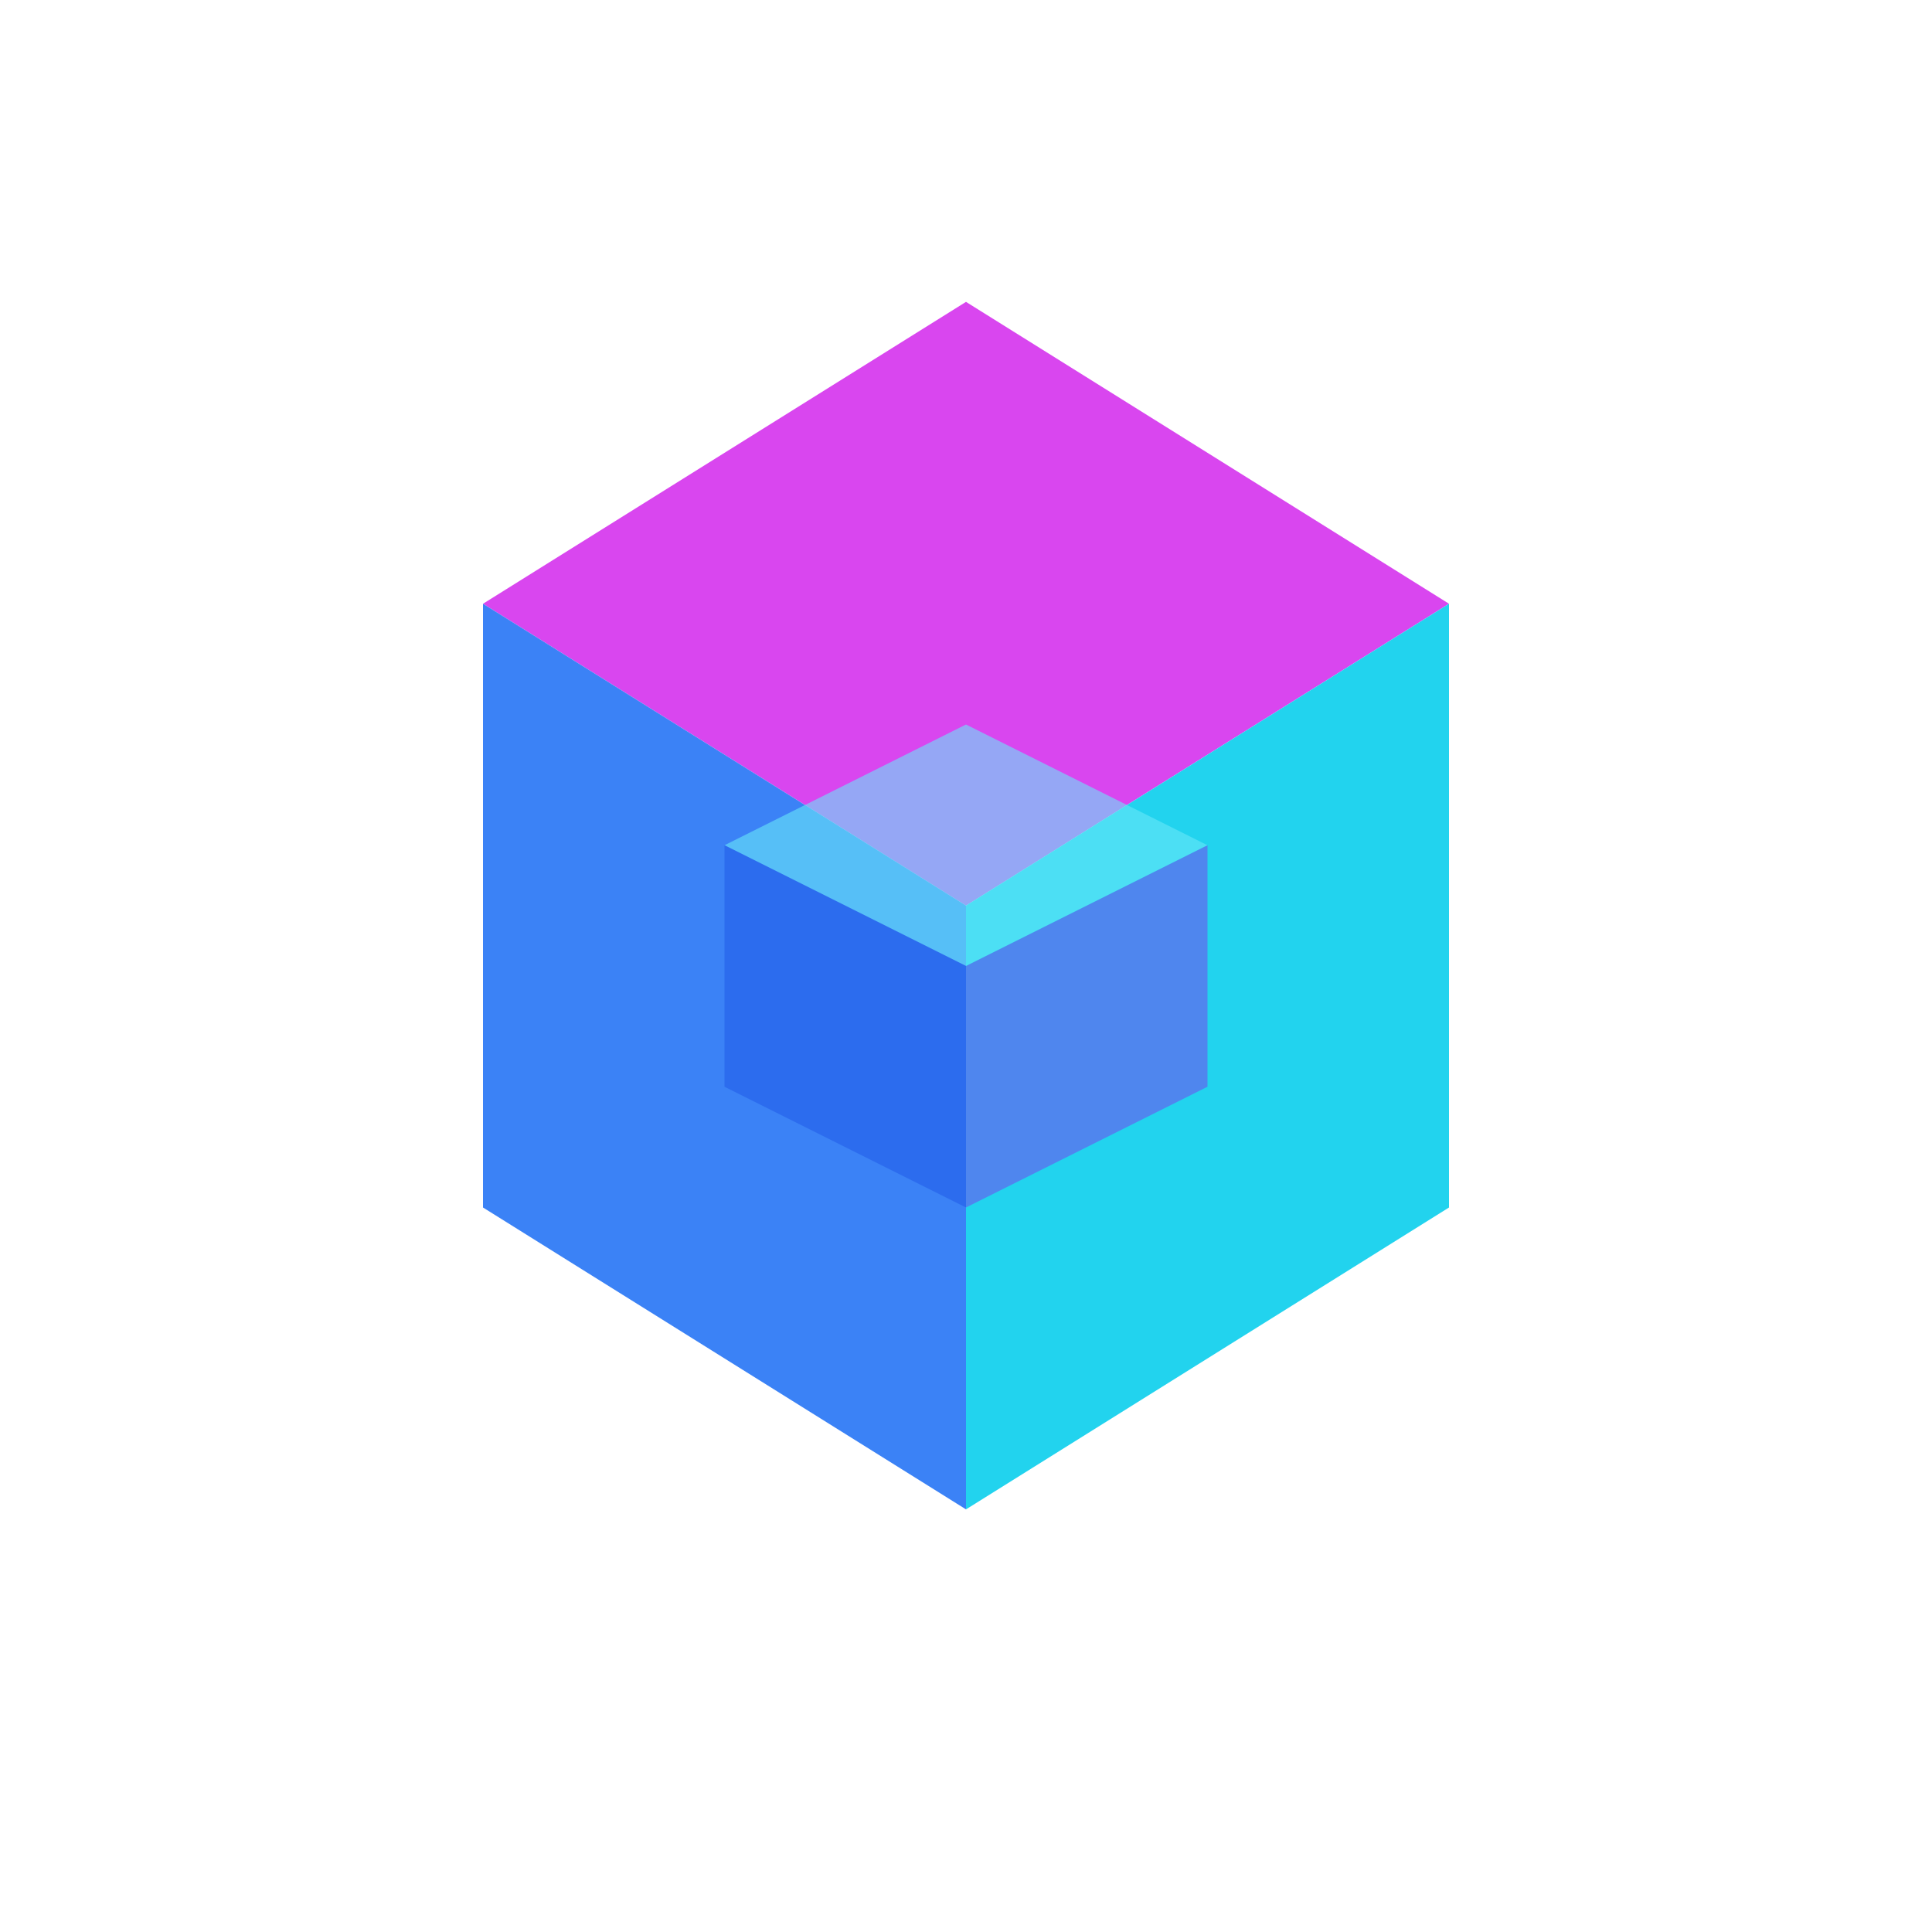
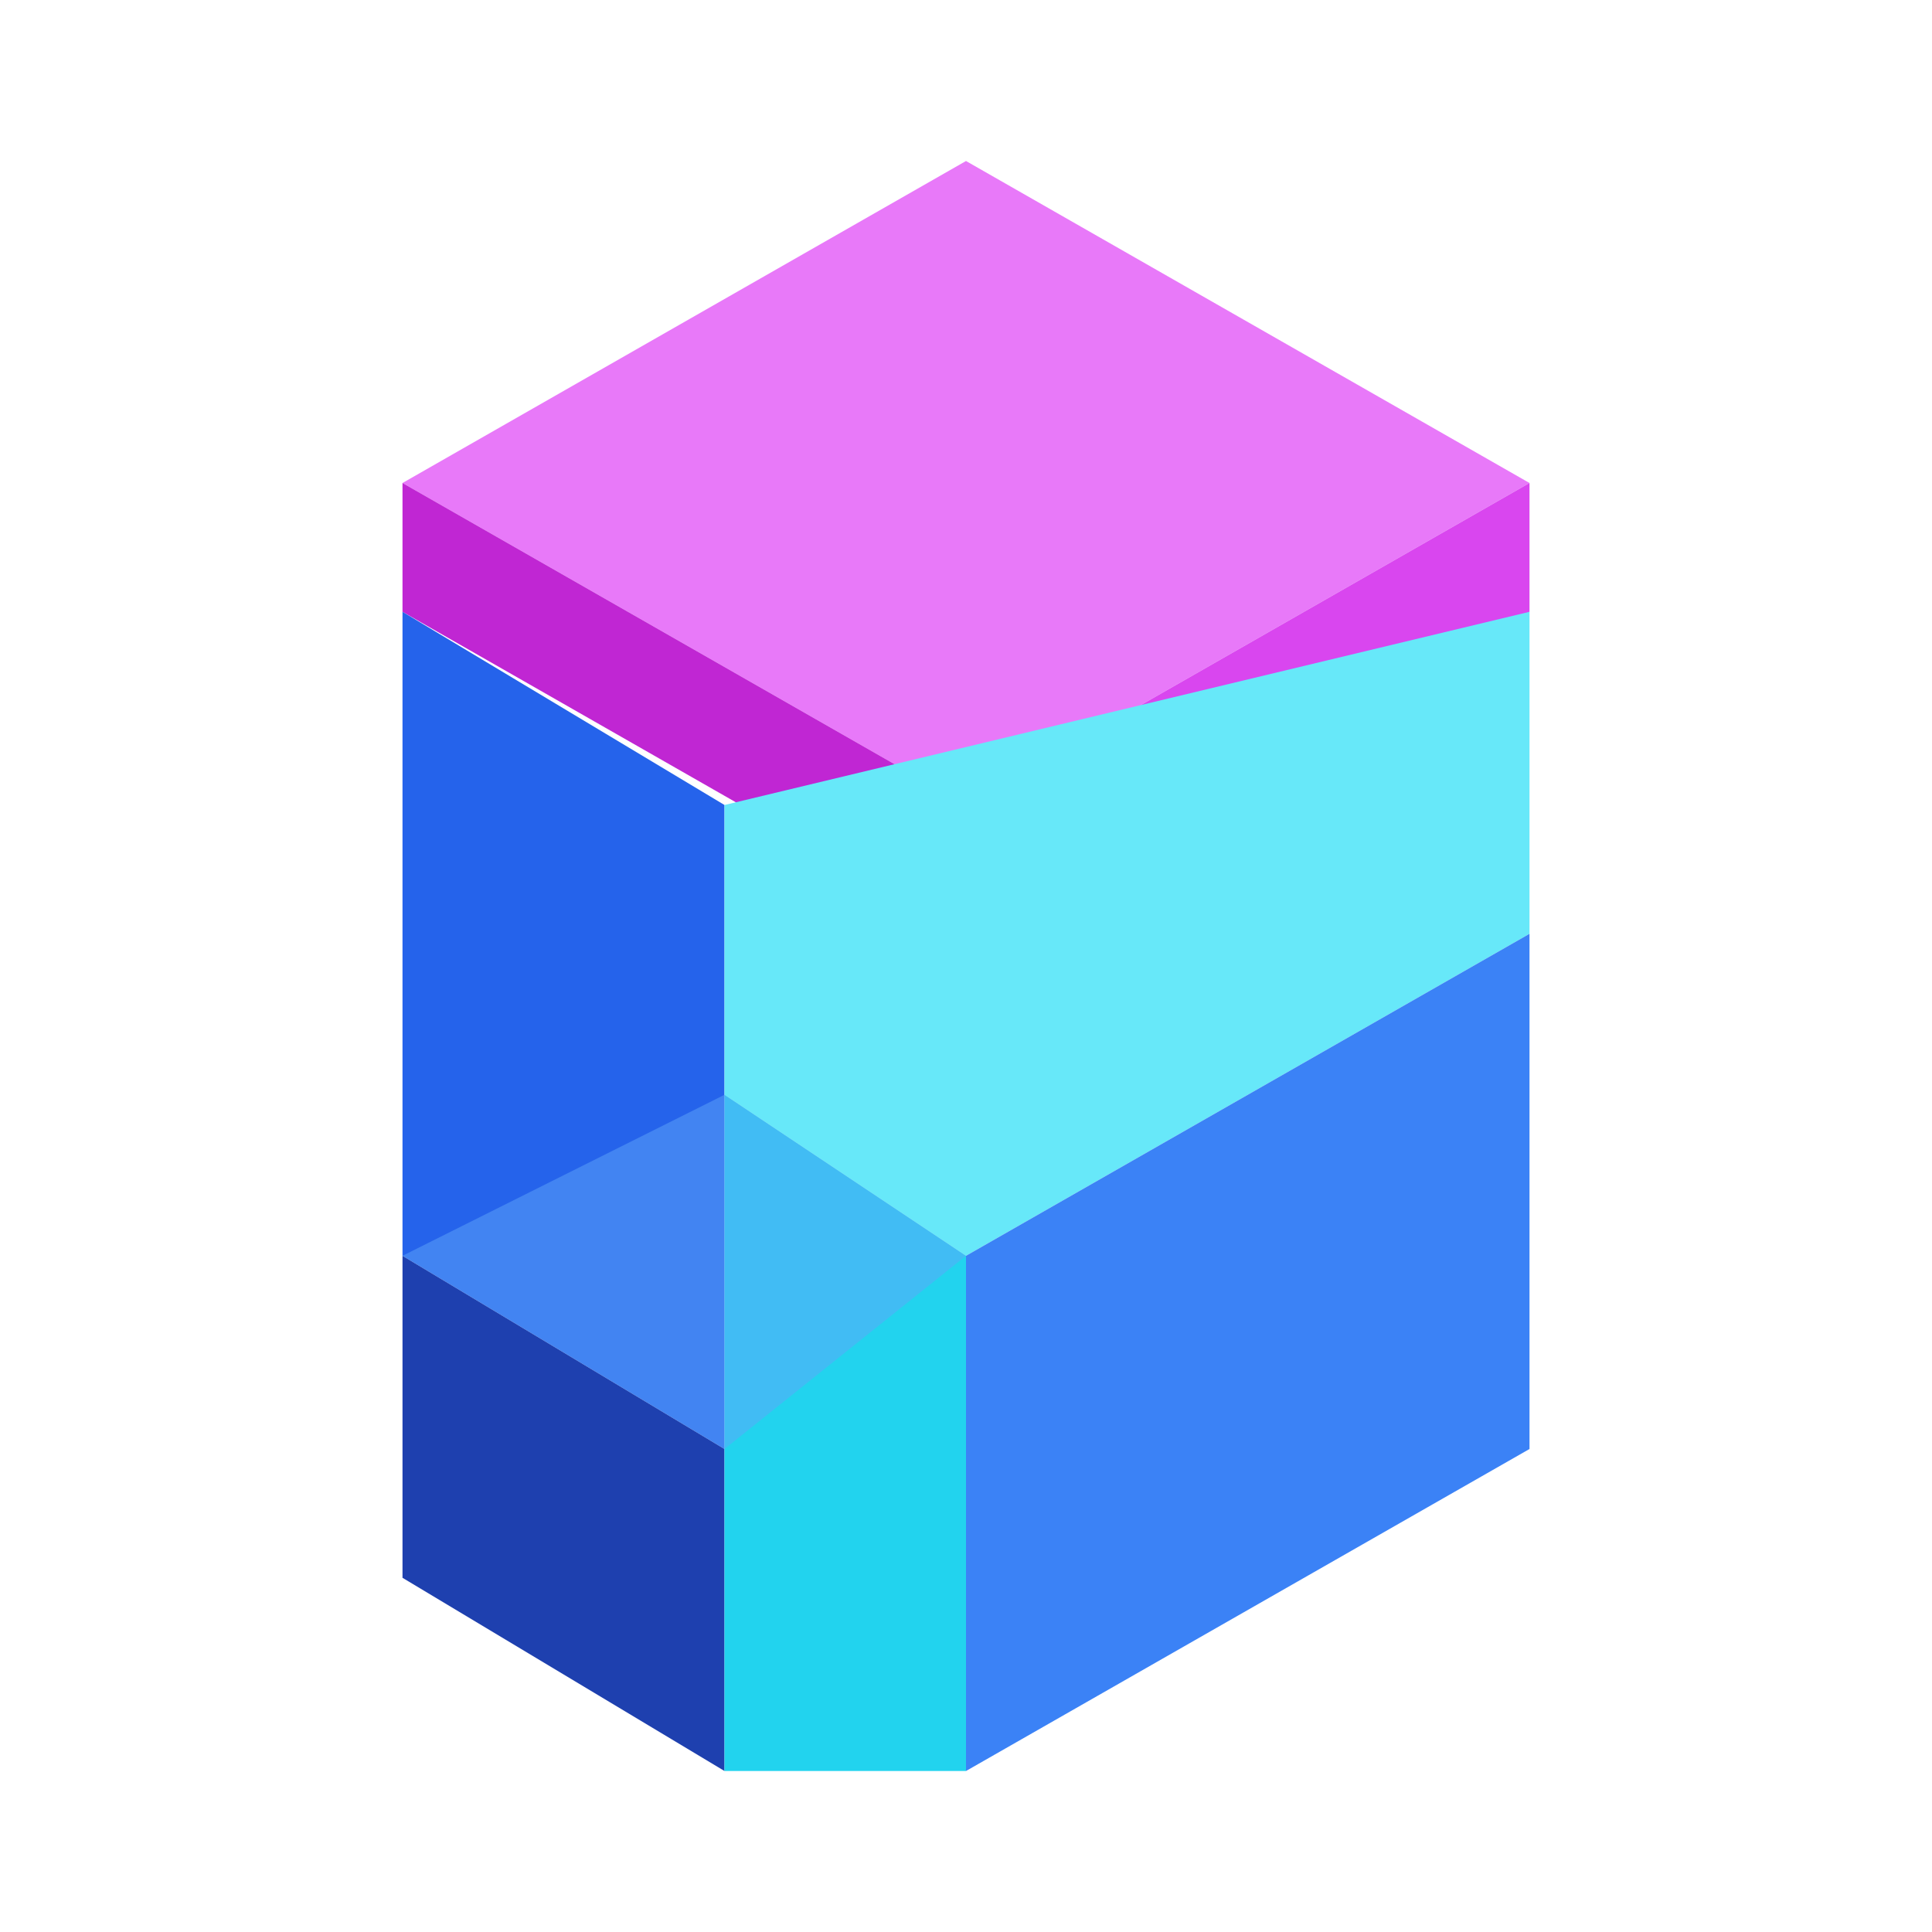
- <svg xmlns="http://www.w3.org/2000/svg" width="32" height="32" viewBox="0 0 32 32" fill="none">
-   <defs>
-     <linearGradient id="g1" x1="0" y1="0" x2="32" y2="32" gradientUnits="userSpaceOnUse">
-       <stop offset="0%" stop-color="#d946ef" />
-       <stop offset="50%" stop-color="#67e8f9" />
-       <stop offset="100%" stop-color="#3b82f6" />
-     </linearGradient>
-   </defs>
-   <polygon points="8,10 16,5 24,10 16,15" fill="#d946ef" />
-   <polygon points="8,10 16,15 16,25 8,20" fill="#3b82f6" />
-   <polygon points="16,15 24,10 24,20 16,25" fill="#22d3ee" />
-   <polygon points="12,14 16,12 20,14 16,16" fill="#67e8f9" opacity="0.6" />
-   <polygon points="12,14 16,16 16,20 12,18" fill="#2563eb" opacity="0.7" />
-   <polygon points="16,16 20,14 20,18 16,20" fill="#7c3aed" opacity="0.5" />
+ <svg xmlns="http://www.w3.org/2000/svg" width="32" height="32" viewBox="0 0 120 120" fill="none">
+   <polygon points="25,30 60,10 95,30 60,50" fill="#e879f9" />
+   <polygon points="25,30 60,50 60,58 25,38" fill="#c026d3" />
+   <polygon points="60,50 95,30 95,38 60,58" fill="#d946ef" />
+   <polygon points="25,38 45,50 45,90 25,78" fill="#2563eb" />
+   <polygon points="25,78 25,98 45,110 45,90" fill="#1e40af" />
+   <polygon points="45,50 95,38 95,58 60,78 45,68 45,50" fill="#67e8f9" />
+   <polygon points="45,68 45,90 45,110 60,110 60,78 45,68" fill="#22d3ee" />
+   <polygon points="60,78 95,58 95,90 60,110" fill="#3b82f6" />
+   <polygon points="25,78 45,68 60,78 45,90" fill="#60a5fa" opacity="0.5" />
</svg>
